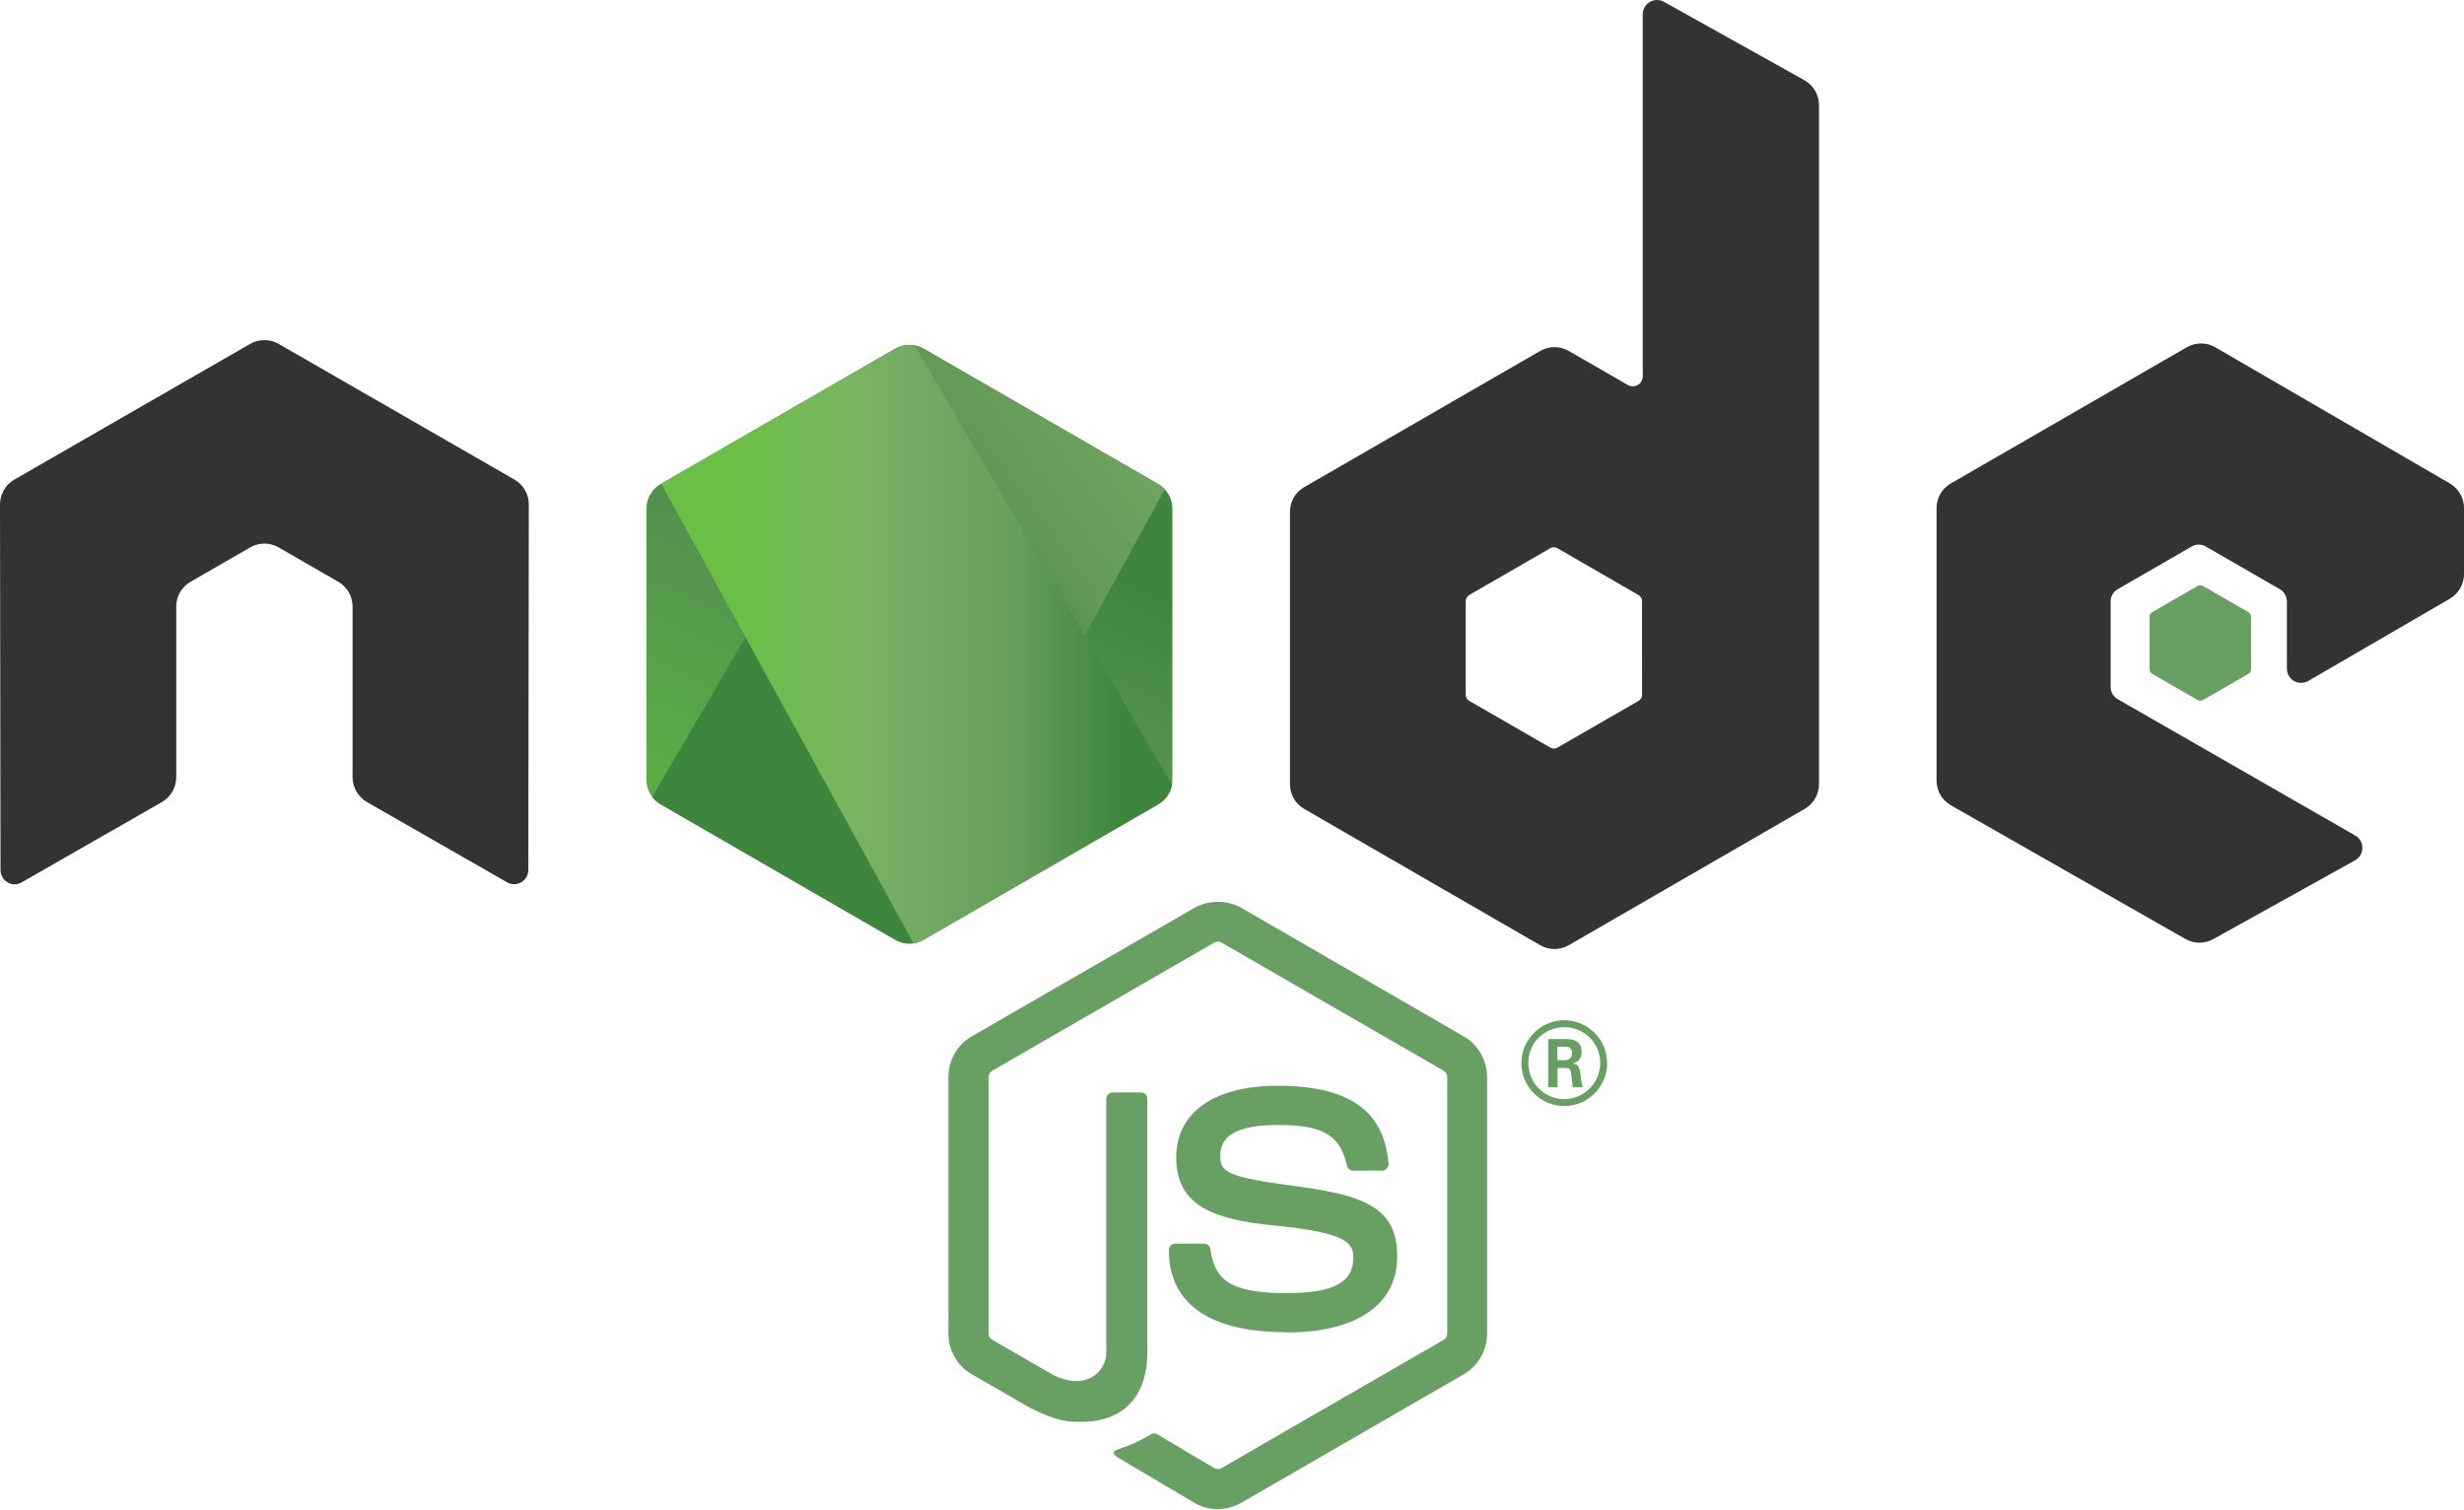
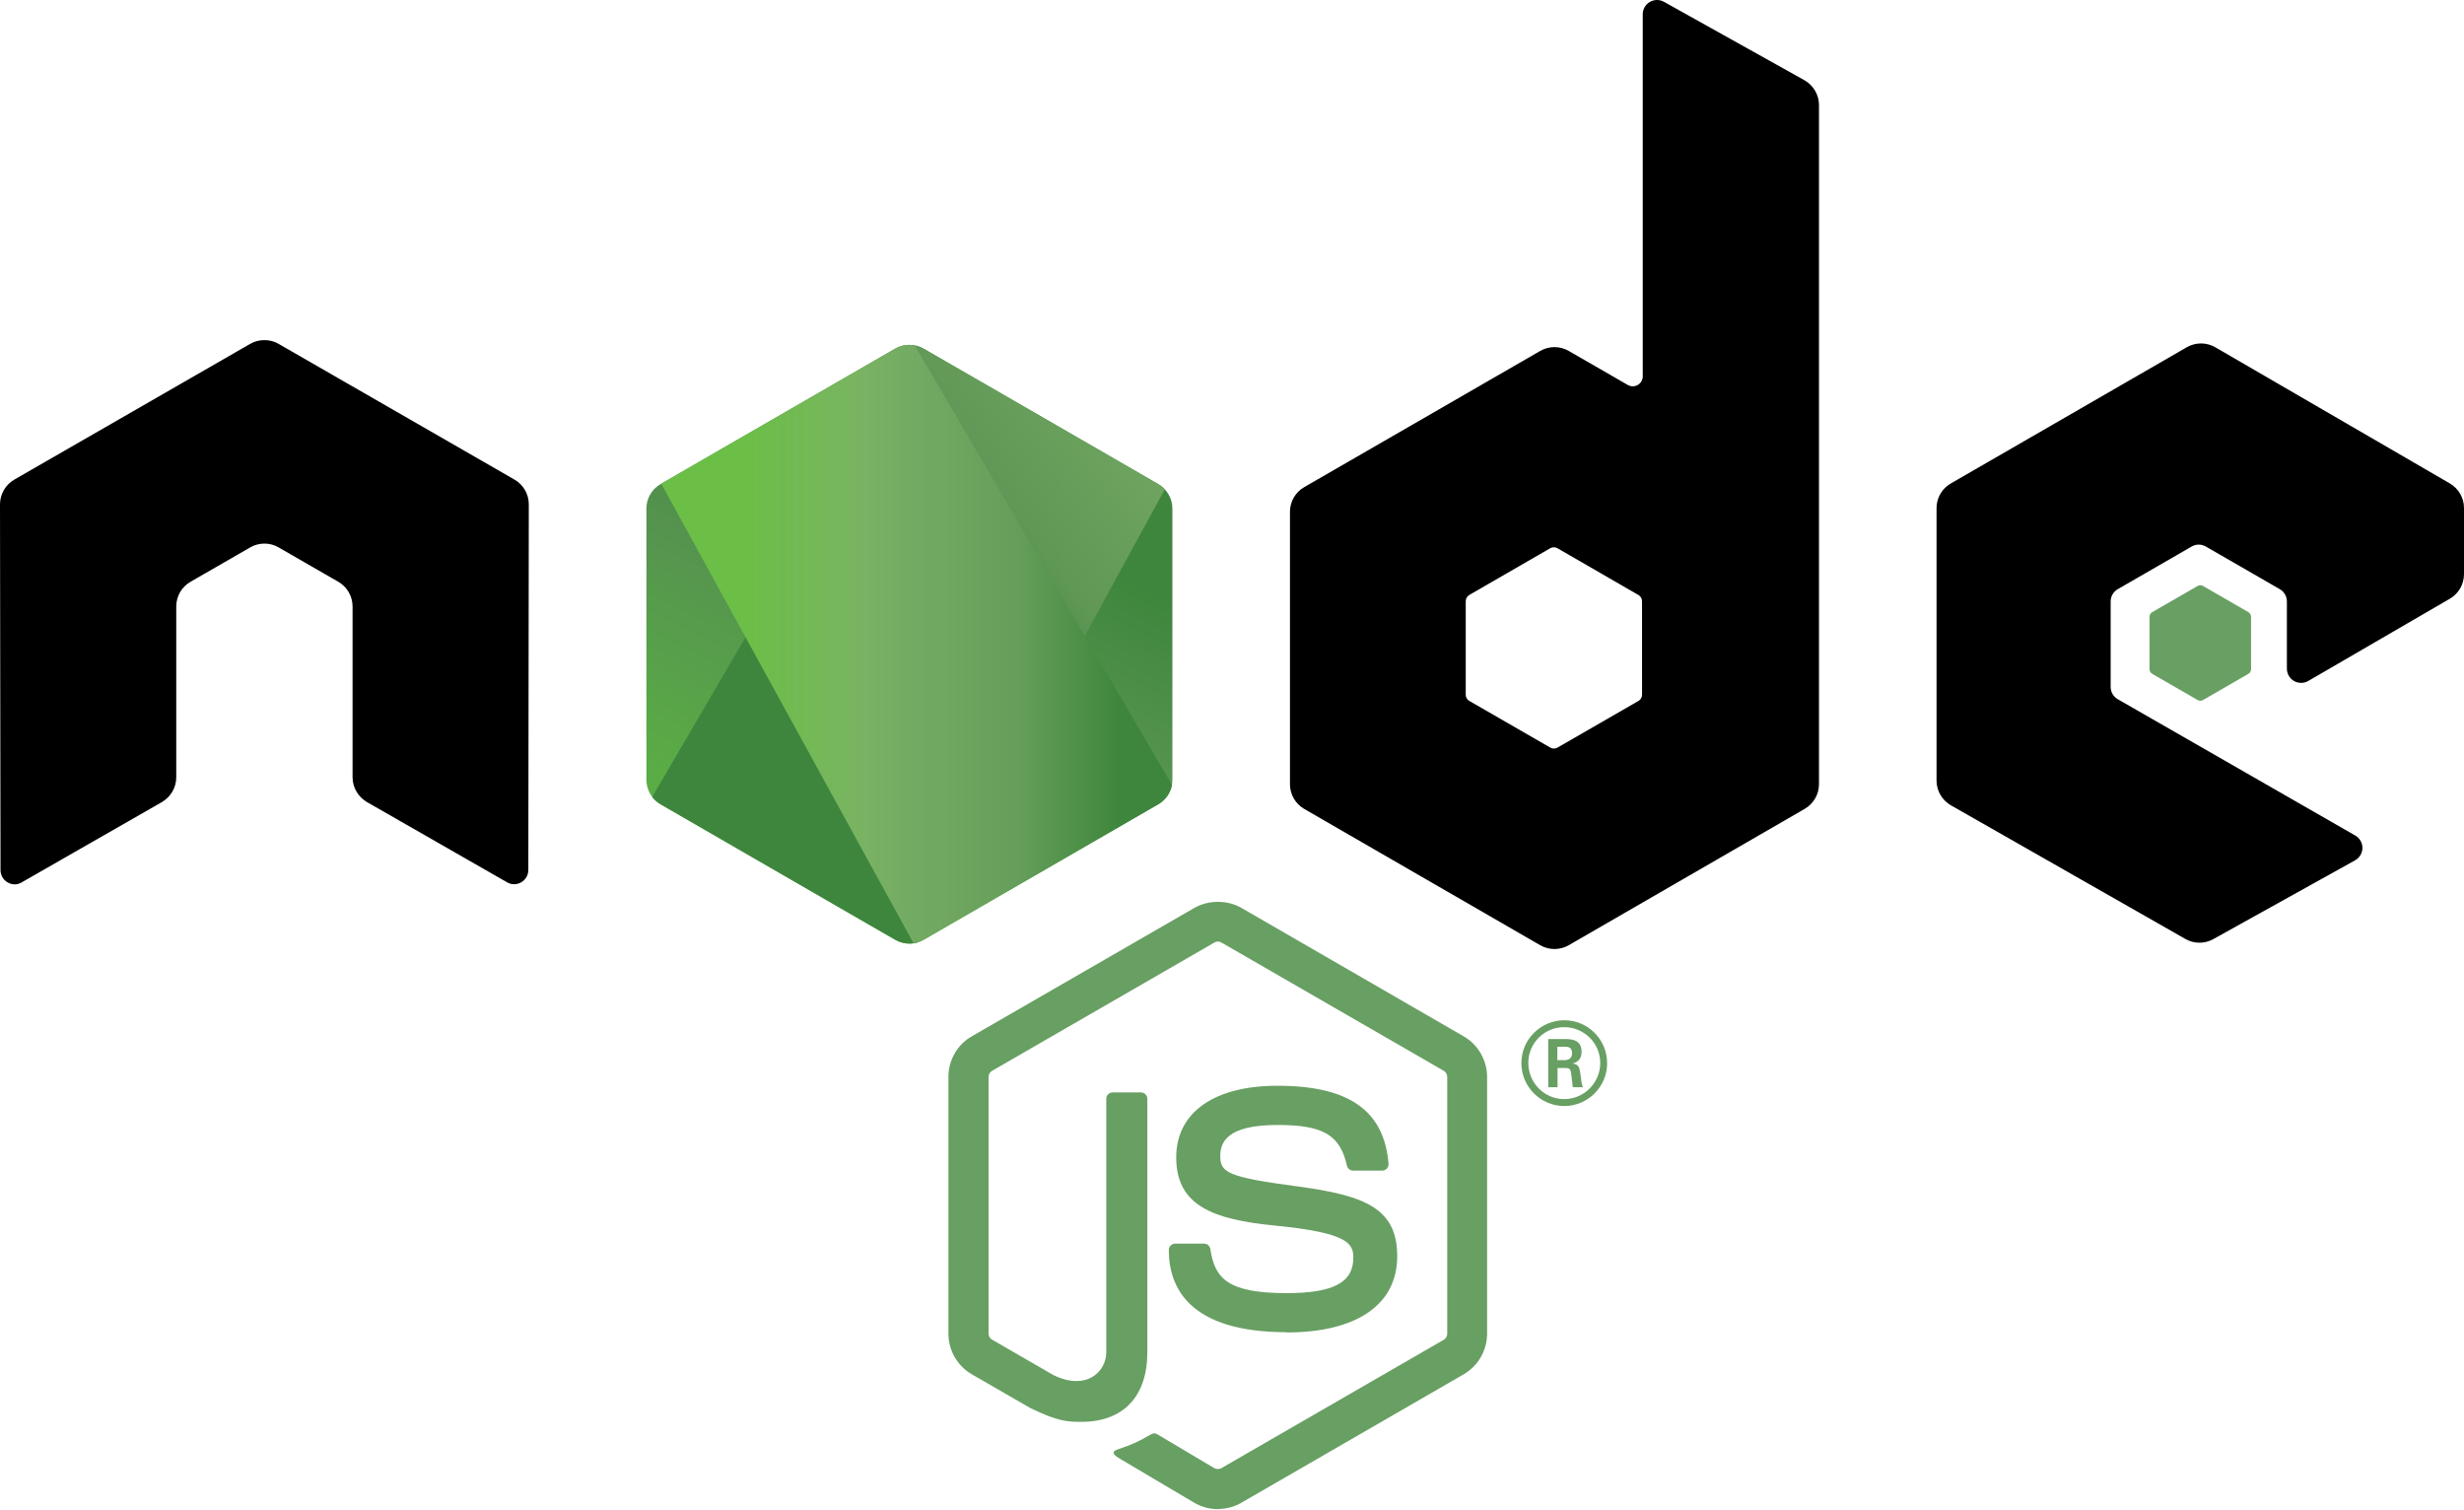
<svg xmlns="http://www.w3.org/2000/svg" version="1.2" viewBox="0 0 442.37 270.929">
  <defs>
    <clipPath id="a">
      <path d="M239.03 226.605l-42.13 24.317c-1.578.91-2.546 2.59-2.546 4.406v48.668c0 1.817.968 3.496 2.546 4.406l42.133 24.336c1.575.907 3.517.907 5.09 0l42.126-24.336c1.57-.91 2.54-2.59 2.54-4.406v-48.668c0-1.816-.97-3.496-2.55-4.406l-42.12-24.317c-.79-.453-1.67-.68-2.55-.68-.88 0-1.76.227-2.55.68" />
    </clipPath>
    <linearGradient id="b" x1="-.348" x2="1.251" gradientTransform="rotate(116.114 53.1 202.97) scale(86.48)" gradientUnits="userSpaceOnUse">
      <stop offset=".3" stop-color="#3E863D" />
      <stop offset=".5" stop-color="#55934F" />
      <stop offset=".8" stop-color="#5AAD45" />
    </linearGradient>
    <clipPath id="c">
      <path d="M195.398 307.086c.403.523.907.976 1.5 1.316l36.14 20.875 6.02 3.46c.9.52 1.926.74 2.934.665.336-.027.672-.09 1-.183l44.434-81.36c-.34-.37-.738-.68-1.184-.94l-27.586-15.93-14.582-8.39c-.414-.24-.863-.41-1.32-.53zm0 0" />
    </clipPath>
    <linearGradient id="d" x1="-.456" x2=".582" gradientTransform="rotate(-36.46 550.846 -214.337) scale(132.798)" gradientUnits="userSpaceOnUse">
      <stop offset=".57" stop-color="#3E863D" />
      <stop offset=".72" stop-color="#619857" />
      <stop offset="1" stop-color="#76AC64" />
    </linearGradient>
    <clipPath id="e">
      <path d="M241.066 225.953c-.707.07-1.398.29-2.035.652l-42.01 24.247 45.3 82.51c.63-.09 1.25-.3 1.81-.624l42.13-24.336c1.3-.754 2.19-2.03 2.46-3.476l-46.18-78.89c-.34-.067-.68-.102-1.03-.102-.14 0-.28.007-.42.02" />
    </clipPath>
    <linearGradient id="f" x1=".043" x2=".984" gradientTransform="translate(192.862 279.652) scale(97.417)" gradientUnits="userSpaceOnUse">
      <stop offset=".16" stop-color="#6BBF47" />
      <stop offset=".38" stop-color="#79B461" />
      <stop offset=".47" stop-color="#75AC64" />
      <stop offset=".7" stop-color="#659E5A" />
      <stop offset=".9" stop-color="#3E863D" />
    </linearGradient>
  </defs>
  <path fill="#689f63" d="M218.647 270.93c-1.46 0-2.91-.383-4.19-1.12l-13.337-7.896c-1.992-1.114-1.02-1.508-.363-1.735 2.656-.93 3.195-1.14 6.03-2.75.298-.17.688-.11.993.07l10.246 6.08c.37.2.895.2 1.238 0l39.95-23.06c.37-.21.61-.64.61-1.08v-46.1c0-.46-.24-.87-.618-1.1l-39.934-23.04c-.37-.22-.86-.22-1.23 0l-39.926 23.04c-.387.22-.633.65-.633 1.09v46.1c0 .44.24.86.62 1.07l10.94 6.32c5.94 2.97 9.57-.53 9.57-4.05v-45.5c0-.65.51-1.15 1.16-1.15h5.06c.63 0 1.15.5 1.15 1.15v45.52c0 7.92-4.32 12.47-11.83 12.47-2.31 0-4.13 0-9.21-2.5l-10.48-6.04c-2.59-1.5-4.19-4.3-4.19-7.29v-46.1c0-3 1.6-5.8 4.19-7.28l39.99-23.07c2.53-1.43 5.89-1.43 8.4 0l39.94 23.08c2.58 1.49 4.19 4.28 4.19 7.28v46.1c0 2.99-1.61 5.78-4.19 7.28l-39.94 23.07c-1.28.74-2.73 1.12-4.21 1.12" />
  <path fill="#689f63" d="M230.987 239.164c-17.48 0-21.145-8.024-21.145-14.754 0-.64.516-1.15 1.157-1.15h5.16c.57 0 1.05.415 1.14.978.78 5.258 3.1 7.91 13.67 7.91 8.42 0 12-1.902 12-6.367 0-2.57-1.02-4.48-14.1-5.76-10.94-1.08-17.7-3.49-17.7-12.24 0-8.06 6.8-12.86 18.19-12.86 12.79 0 19.13 4.44 19.93 13.98.03.33-.09.65-.31.89-.22.23-.53.37-.85.37h-5.19c-.54 0-1.01-.38-1.12-.9-1.25-5.53-4.27-7.3-12.48-7.3-9.19 0-10.26 3.2-10.26 5.6 0 2.91 1.26 3.76 13.66 5.4 12.28 1.63 18.11 3.93 18.11 12.56 0 8.7-7.26 13.69-19.92 13.69m48.66-48.89h1.34c1.1 0 1.31-.77 1.31-1.22 0-1.18-.81-1.18-1.26-1.18h-1.38zm-1.63-3.78h2.97c1.02 0 3.02 0 3.02 2.28 0 1.59-1.02 1.92-1.63 2.12 1.19.08 1.27.86 1.43 1.96.08.69.21 1.88.45 2.28h-1.83c-.05-.4-.33-2.6-.33-2.72-.12-.49-.29-.73-.9-.73h-1.51v3.46h-1.67zm-3.57 4.3c0 3.58 2.89 6.48 6.44 6.48 3.58 0 6.47-2.96 6.47-6.48 0-3.59-2.93-6.44-6.48-6.44-3.5 0-6.44 2.81-6.44 6.43m14.16.03c0 4.24-3.47 7.7-7.7 7.7-4.2 0-7.7-3.42-7.7-7.7 0-4.36 3.58-7.7 7.7-7.7 4.15 0 7.69 3.35 7.69 7.7" />
-   <path fill="#333" fill-rule="evenodd" d="M94.936 90.55c0-1.84-.97-3.53-2.558-4.445l-42.356-24.37c-.715-.42-1.516-.64-2.328-.67h-.438c-.812.03-1.613.25-2.34.67L2.562 86.105C.984 87.025 0 88.715 0 90.555l.093 65.64c0 .91.47 1.76 1.27 2.21.78.48 1.76.48 2.54 0l25.18-14.42c1.59-.946 2.56-2.618 2.56-4.44V108.88c0-1.83.97-3.52 2.555-4.43l10.72-6.174c.796-.46 1.67-.688 2.56-.688.876 0 1.77.226 2.544.687l10.715 6.172c1.586.91 2.56 2.6 2.56 4.43v30.663c0 1.82.983 3.5 2.565 4.44l25.164 14.41c.79.47 1.773.47 2.56 0 .776-.45 1.268-1.3 1.268-2.21zm199.868 34.176c0 .457-.243.88-.64 1.106l-14.548 8.386c-.395.227-.883.227-1.277 0l-14.55-8.386c-.4-.227-.64-.65-.64-1.106V107.93c0-.458.24-.88.63-1.11l14.54-8.4c.4-.23.89-.23 1.29 0l14.55 8.4c.4.23.64.652.64 1.11zM298.734.324c-.794-.442-1.76-.43-2.544.027-.78.46-1.262 1.3-1.262 2.21v65c0 .64-.34 1.23-.894 1.55-.55.32-1.235.32-1.79 0L281.634 63c-1.58-.914-3.526-.914-5.112 0l-42.37 24.453c-1.583.91-2.56 2.6-2.56 4.42v48.92c0 1.83.977 3.51 2.56 4.43l42.37 24.47c1.582.91 3.53.91 5.117 0l42.37-24.48c1.58-.92 2.56-2.6 2.56-4.43V18.863c0-1.856-1.01-3.563-2.63-4.47zm141.093 107.164c1.574-.914 2.543-2.602 2.543-4.422V91.21c0-1.824-.97-3.507-2.547-4.425l-42.1-24.44c-1.59-.92-3.54-.92-5.13 0l-42.36 24.45c-1.59.92-2.56 2.6-2.56 4.43v48.9c0 1.84.99 3.54 2.58 4.45l42.09 23.99c1.55.89 3.45.9 5.02.03l25.46-14.15c.8-.45 1.31-1.3 1.31-2.22 0-.92-.49-1.78-1.29-2.23l-42.62-24.46c-.8-.45-1.29-1.3-1.29-2.21v-15.34c0-.916.48-1.76 1.28-2.216l13.26-7.65c.79-.46 1.76-.46 2.55 0l13.27 7.65c.79.45 1.28 1.3 1.28 2.21v12.06c0 .91.49 1.76 1.28 2.22.79.45 1.77.45 2.56-.01zm0 0" />
+   <path fill="currentColor" fill-rule="evenodd" d="M94.936 90.55c0-1.84-.97-3.53-2.558-4.445l-42.356-24.37c-.715-.42-1.516-.64-2.328-.67h-.438c-.812.03-1.613.25-2.34.67L2.562 86.105C.984 87.025 0 88.715 0 90.555l.093 65.64c0 .91.47 1.76 1.27 2.21.78.48 1.76.48 2.54 0l25.18-14.42c1.59-.946 2.56-2.618 2.56-4.44V108.88c0-1.83.97-3.52 2.555-4.43l10.72-6.174c.796-.46 1.67-.688 2.56-.688.876 0 1.77.226 2.544.687l10.715 6.172c1.586.91 2.56 2.6 2.56 4.43v30.663c0 1.82.983 3.5 2.565 4.44l25.164 14.41c.79.47 1.773.47 2.56 0 .776-.45 1.268-1.3 1.268-2.21zm199.868 34.176c0 .457-.243.88-.64 1.106l-14.548 8.386c-.395.227-.883.227-1.277 0l-14.55-8.386c-.4-.227-.64-.65-.64-1.106V107.93c0-.458.24-.88.63-1.11l14.54-8.4c.4-.23.89-.23 1.29 0l14.55 8.4c.4.23.64.652.64 1.11zM298.734.324c-.794-.442-1.76-.43-2.544.027-.78.46-1.262 1.3-1.262 2.21v65c0 .64-.34 1.23-.894 1.55-.55.32-1.235.32-1.79 0L281.634 63c-1.58-.914-3.526-.914-5.112 0l-42.37 24.453c-1.583.91-2.56 2.6-2.56 4.42v48.92c0 1.83.977 3.51 2.56 4.43l42.37 24.47c1.582.91 3.53.91 5.117 0l42.37-24.48c1.58-.92 2.56-2.6 2.56-4.43V18.863c0-1.856-1.01-3.563-2.63-4.47zm141.093 107.164c1.574-.914 2.543-2.602 2.543-4.422V91.21c0-1.824-.97-3.507-2.547-4.425l-42.1-24.44c-1.59-.92-3.54-.92-5.13 0l-42.36 24.45c-1.59.92-2.56 2.6-2.56 4.43v48.9c0 1.84.99 3.54 2.58 4.45l42.09 23.99c1.55.89 3.45.9 5.02.03l25.46-14.15c.8-.45 1.31-1.3 1.31-2.22 0-.92-.49-1.78-1.29-2.23l-42.62-24.46c-.8-.45-1.29-1.3-1.29-2.21v-15.34c0-.916.48-1.76 1.28-2.216l13.26-7.65c.79-.46 1.76-.46 2.55 0l13.27 7.65c.79.45 1.28 1.3 1.28 2.21v12.06c0 .91.49 1.76 1.28 2.22.79.45 1.77.45 2.56-.01zm0 0" />
  <path fill="#689f63" fill-rule="evenodd" d="M394.538 105.2c.3-.177.676-.177.98 0l8.13 4.69c.304.176.49.5.49.85v9.39c0 .35-.186.674-.49.85l-8.13 4.69c-.304.177-.68.177-.98 0l-8.125-4.69c-.31-.176-.5-.5-.5-.85v-9.39c0-.35.18-.674.49-.85zm0 0" />
  <g clip-path="url(#a)" transform="translate(-78.306 -164.016)">
    <path fill="url(#b)" d="M331.363 246.793l-118.715-58.19-60.87 124.174L270.49 370.97zm0 0" />
  </g>
  <g clip-path="url(#c)" transform="translate(-78.306 -164.016)">
    <path fill="url(#d)" d="M144.07 264.004l83.825 113.453 110.86-81.906-83.83-113.45zm0 0" />
  </g>
  <g clip-path="url(#e)" transform="translate(-78.306 -164.016)">
    <path fill="url(#f)" d="M197.02 225.934v107.43h91.683v-107.43zm0 0" />
  </g>
</svg>
